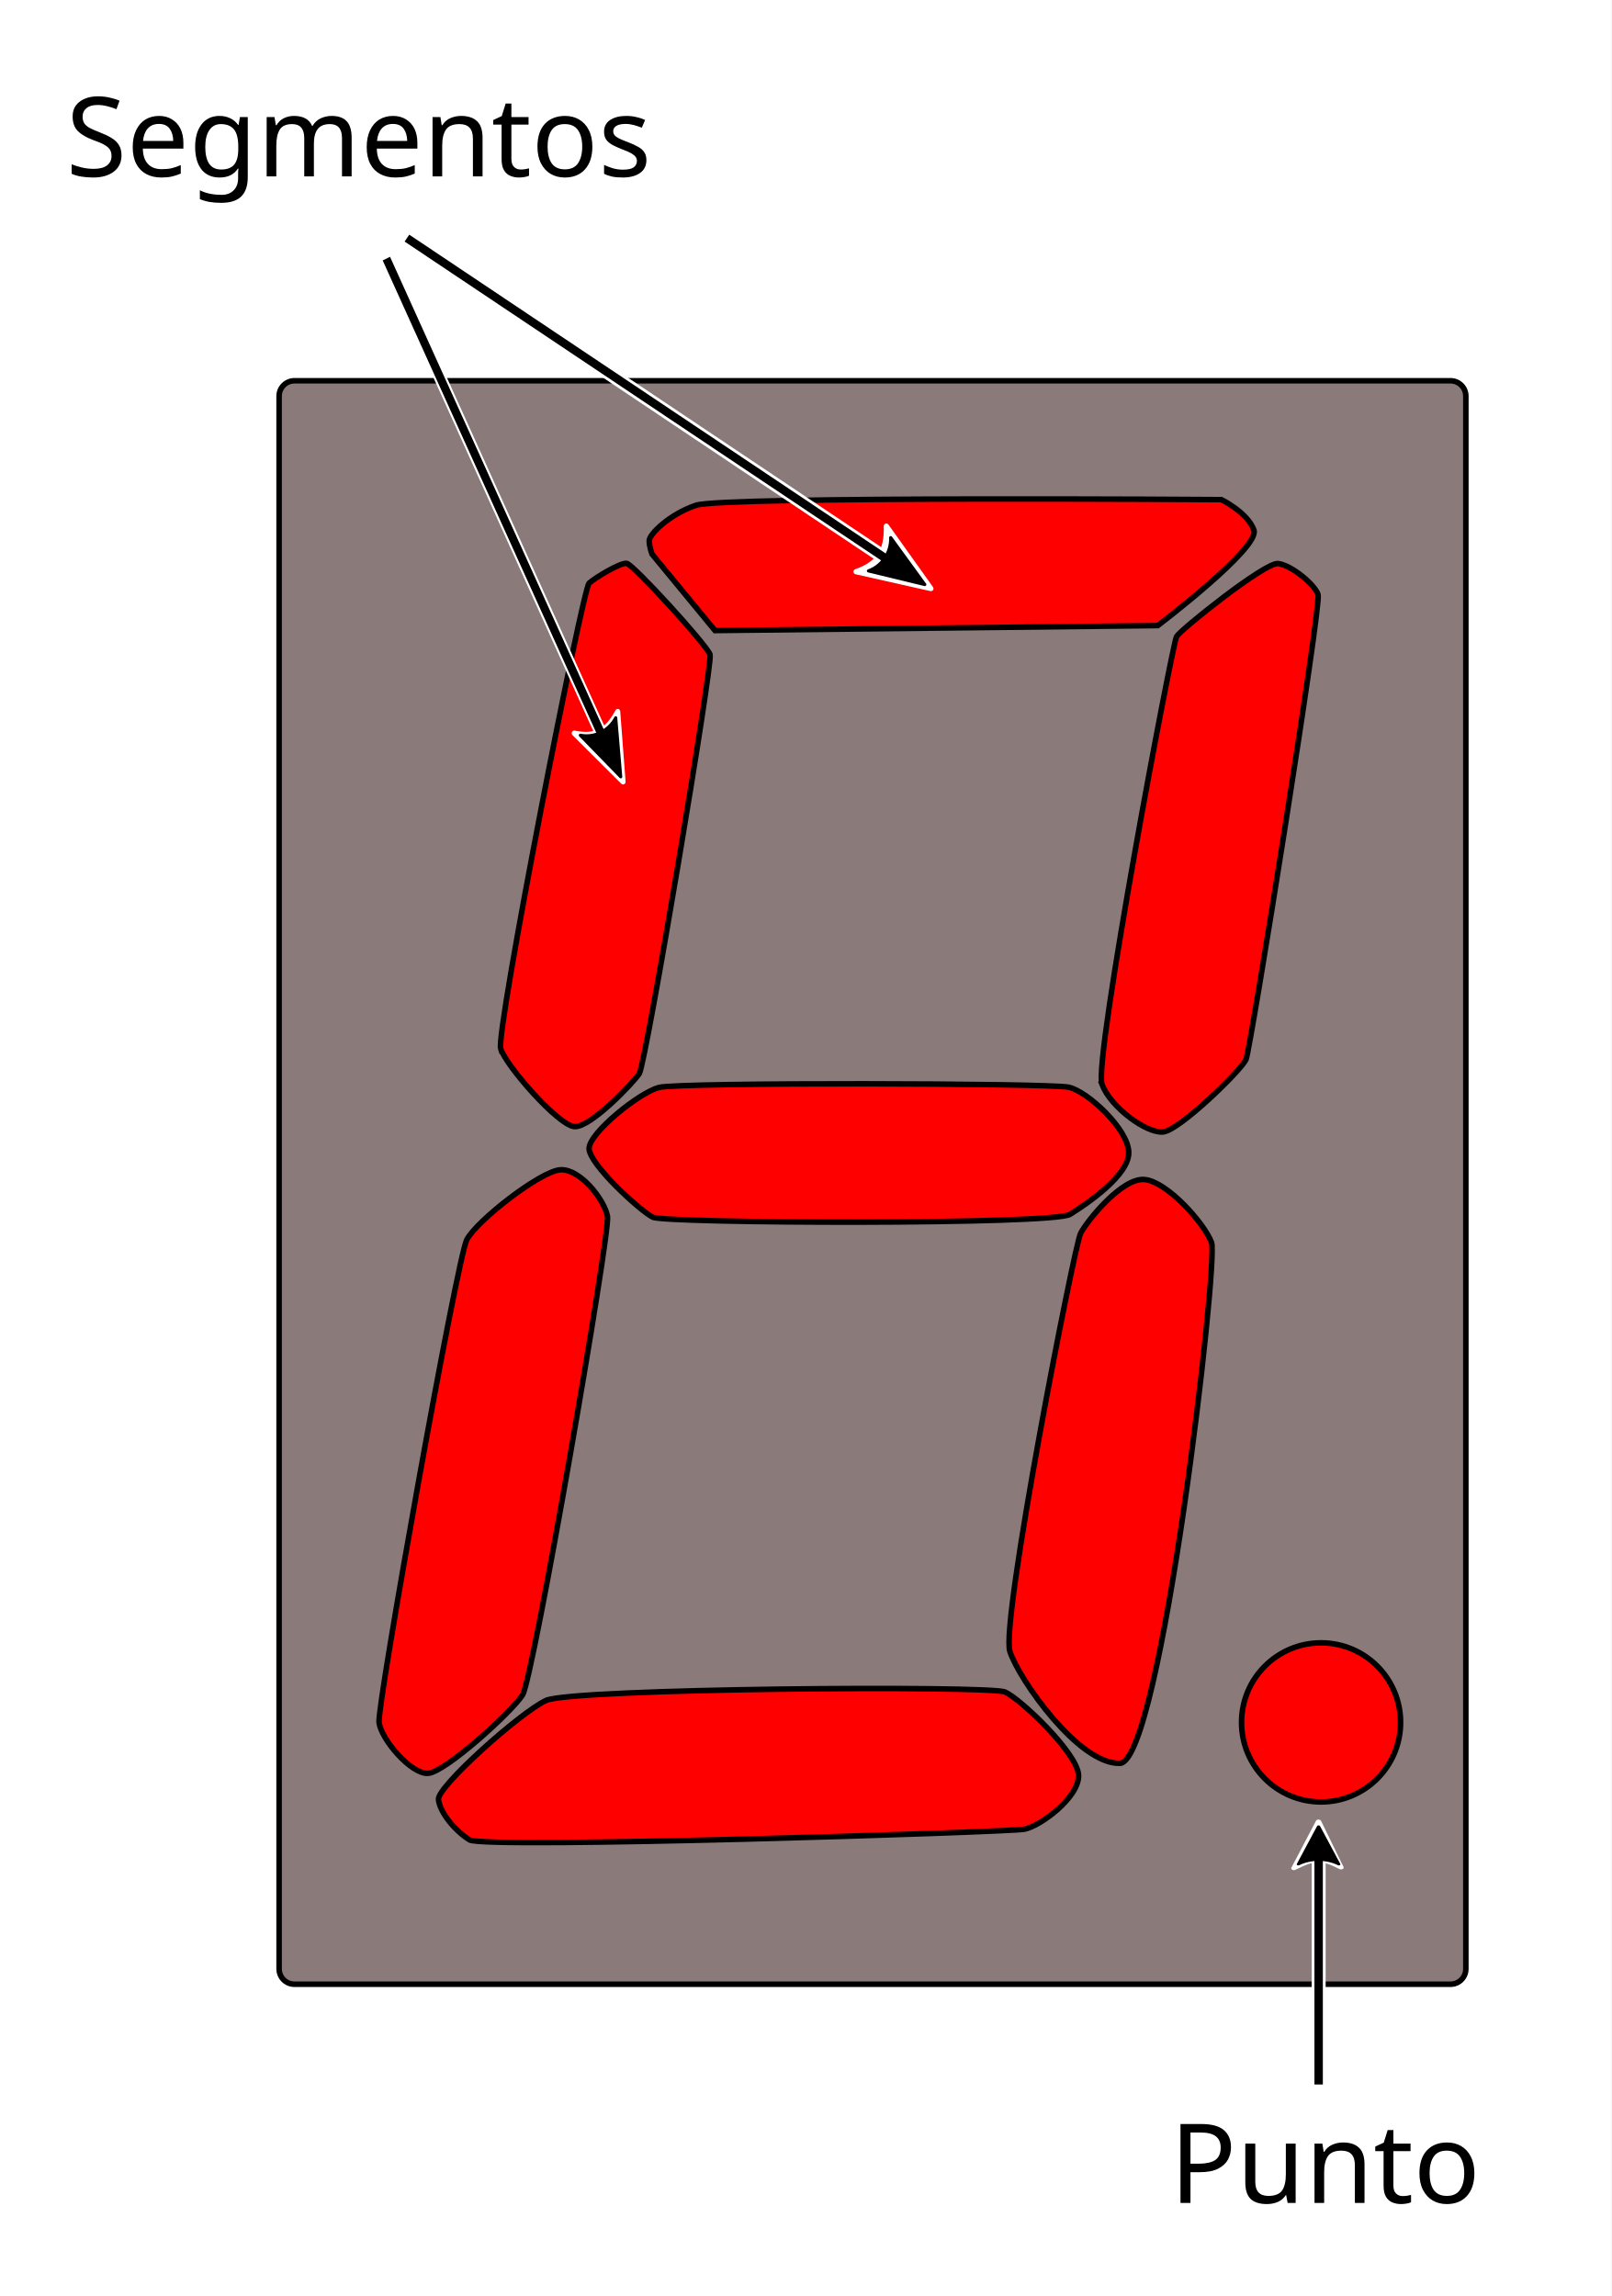
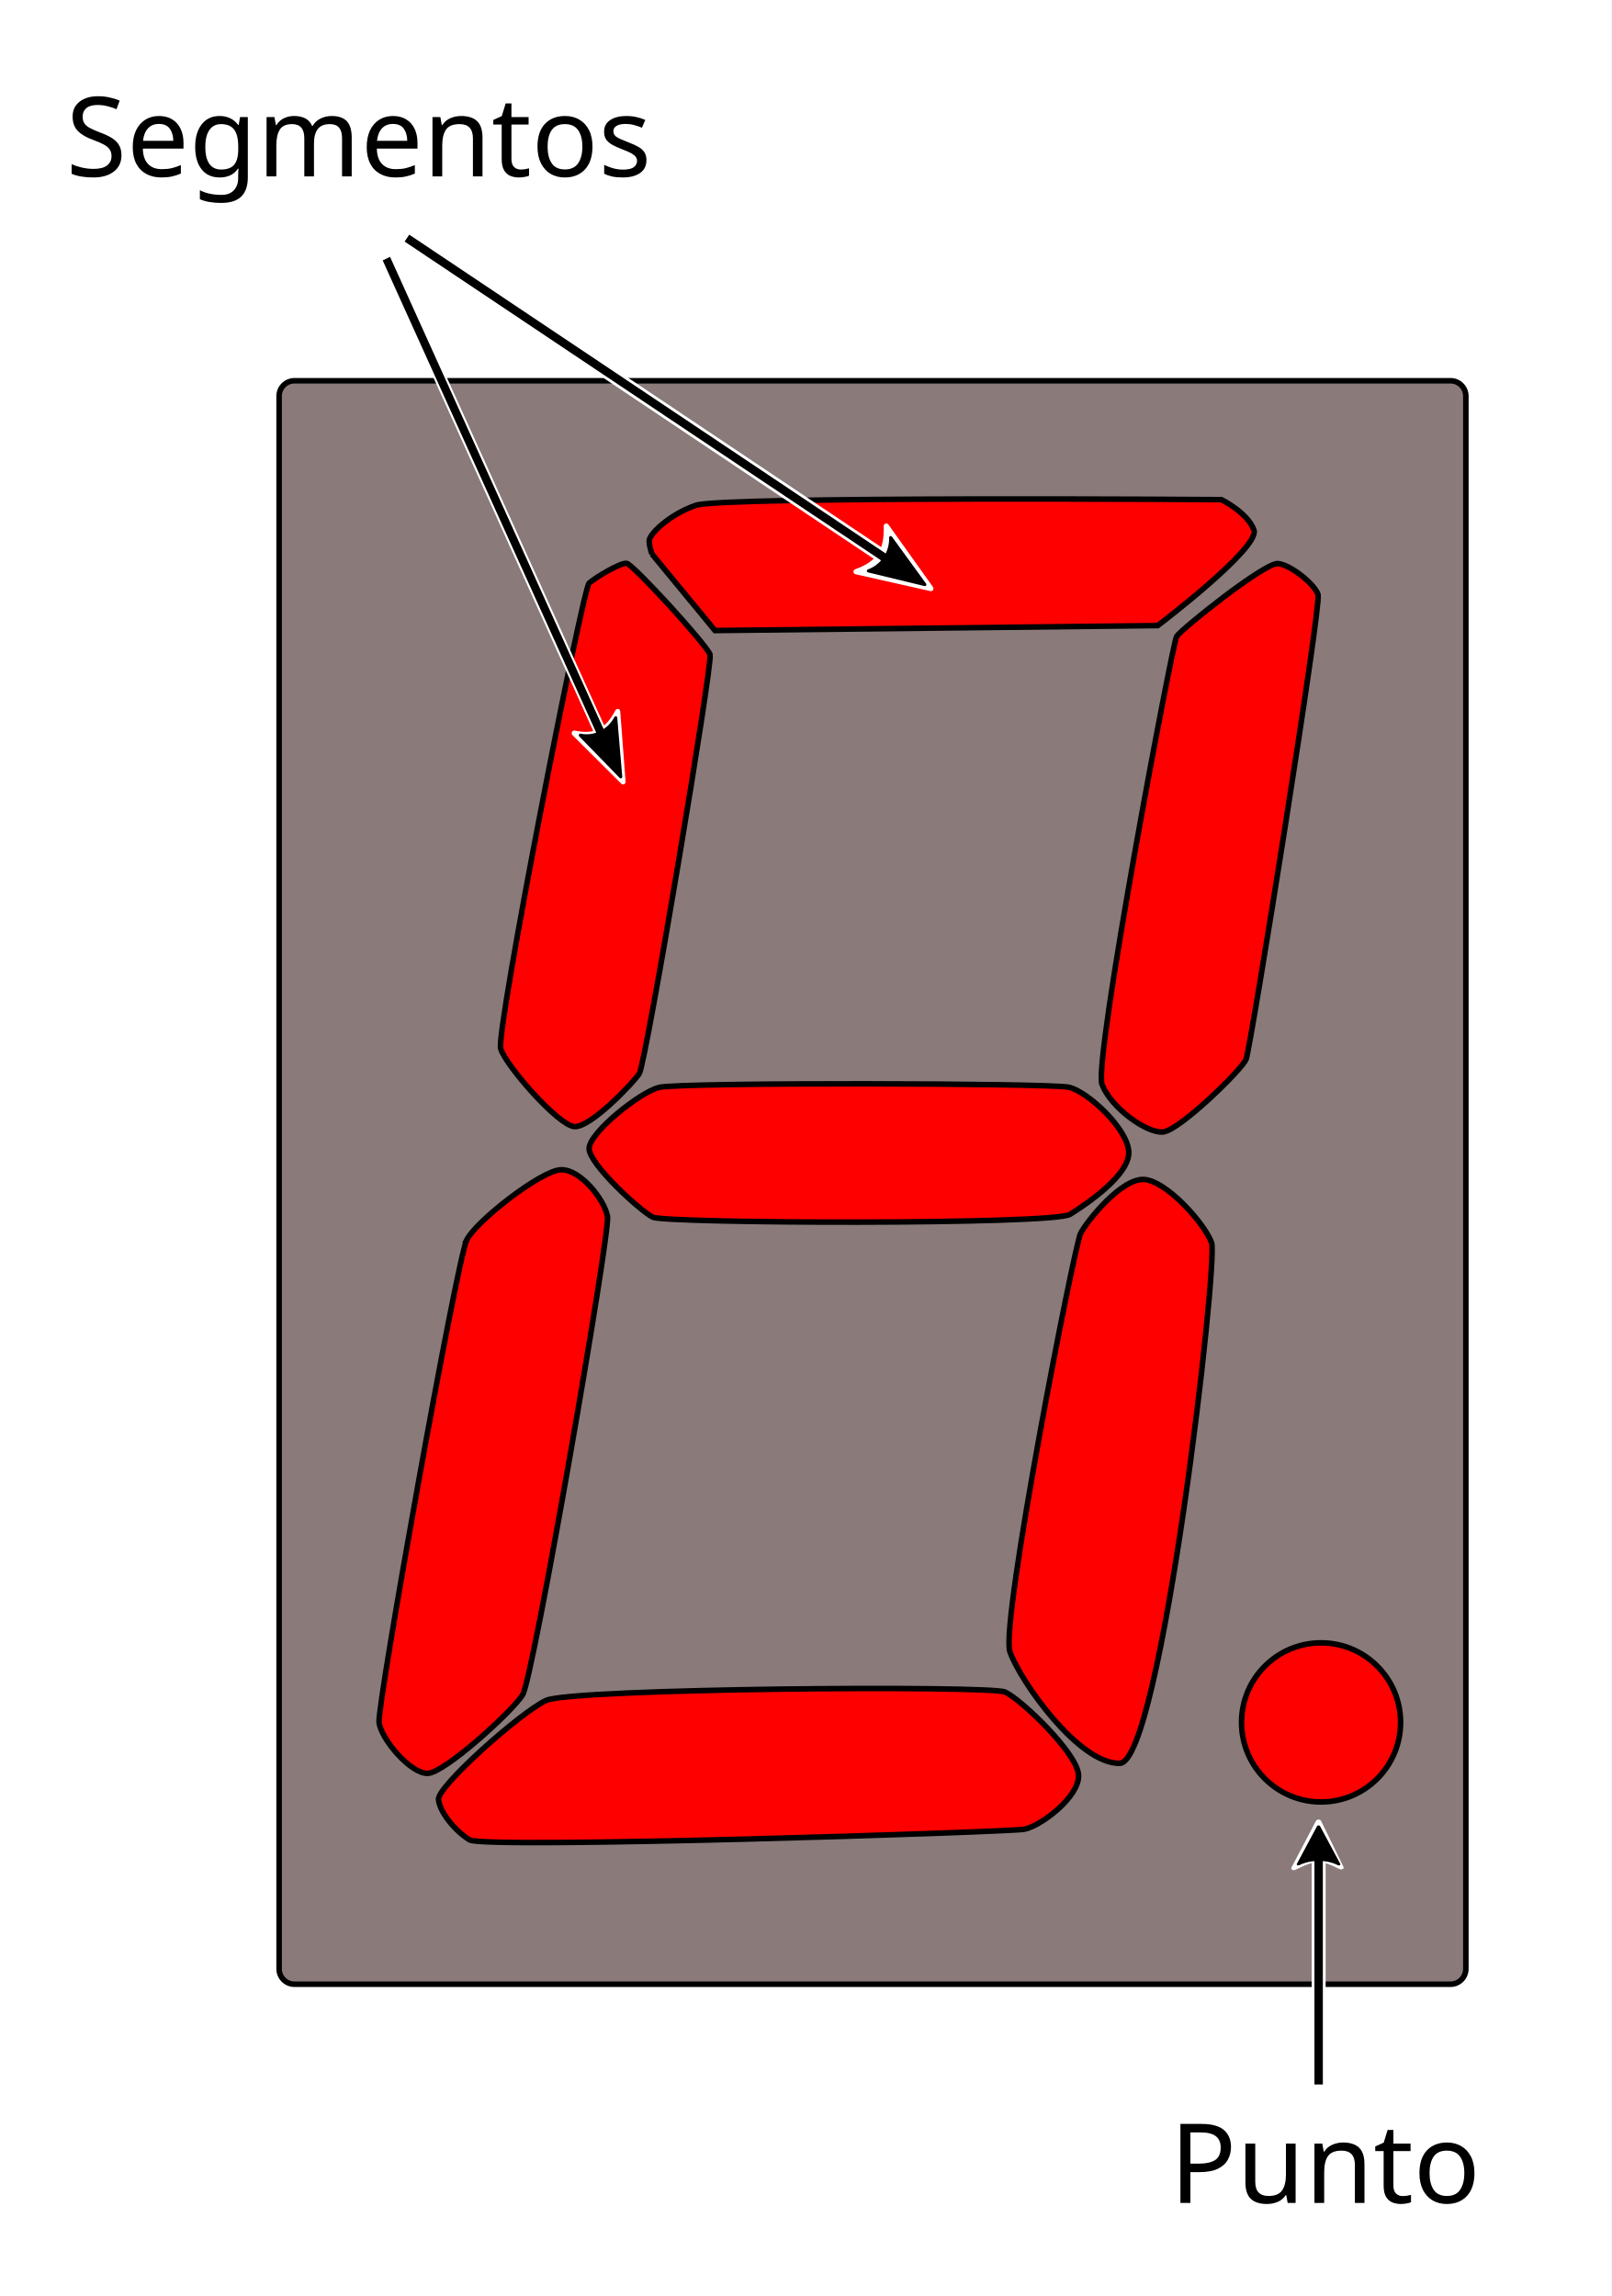
- <svg xmlns="http://www.w3.org/2000/svg" width="154.095mm" height="219.59mm" viewBox="0 0 154.095 219.59" version="1.1" id="svg8">
+ <svg xmlns="http://www.w3.org/2000/svg" width="278.864mm" height="397.39mm" viewBox="0 0 278.864 397.39" version="1.1" id="svg8">
  <defs id="defs2">
    <marker orient="auto" refY="0" refX="0" id="marker2645" style="overflow:visible">
      <path id="path2643" style="fill:#000000;fill-opacity:1;fill-rule:evenodd;stroke:#000000;stroke-width:0.625;stroke-linejoin:round;stroke-opacity:1" d="M 8.719,4.034 -2.207,0.016 8.719,-4.002 c -1.745,2.372 -1.735,5.617 -6e-7,8.035 z" transform="scale(-0.6)" />
    </marker>
    <marker orient="auto" refY="0" refX="0" id="Arrow2Mend" style="overflow:visible">
      <path id="path906" style="fill:#000000;fill-opacity:1;fill-rule:evenodd;stroke:#000000;stroke-width:0.625;stroke-linejoin:round;stroke-opacity:1" d="M 8.719,4.034 -2.207,0.016 8.719,-4.002 c -1.745,2.372 -1.735,5.617 -6e-7,8.035 z" transform="scale(-0.6)" />
    </marker>
    <marker orient="auto" refY="0" refX="0" id="Arrow2Send" style="overflow:visible">
      <path id="path912" style="fill:#000000;fill-opacity:1;fill-rule:evenodd;stroke:#000000;stroke-width:0.625;stroke-linejoin:round;stroke-opacity:1" d="M 8.719,4.034 -2.207,0.016 8.719,-4.002 c -1.745,2.372 -1.735,5.617 -6e-7,8.035 z" transform="matrix(-0.3,0,0,-0.3,0.69,0)" />
    </marker>
    <marker orient="auto" refY="0" refX="0" id="Arrow2Mend-3" style="overflow:visible">
      <path id="path906-6" style="fill:#000000;fill-opacity:1;fill-rule:evenodd;stroke:#000000;stroke-width:0.625;stroke-linejoin:round;stroke-opacity:1" d="M 8.719,4.034 -2.207,0.016 8.719,-4.002 c -1.745,2.372 -1.735,5.617 -6e-7,8.035 z" transform="scale(-0.6)" />
    </marker>
    <marker orient="auto" refY="0" refX="0" id="Arrow2Mend-5" style="overflow:visible">
      <path id="path906-3" style="fill:#000000;fill-opacity:1;fill-rule:evenodd;stroke:#000000;stroke-width:0.625;stroke-linejoin:round;stroke-opacity:1" d="M 8.719,4.034 -2.207,0.016 8.719,-4.002 c -1.745,2.372 -1.735,5.617 -6e-7,8.035 z" transform="scale(-0.6)" />
    </marker>
    <marker orient="auto" refY="0" refX="0" id="marker2645-6" style="overflow:visible">
      <path id="path2643-2" style="fill:#ffffff;fill-opacity:1;fill-rule:evenodd;stroke:#ffffff;stroke-width:0.625;stroke-linejoin:round;stroke-opacity:1" d="M 8.719,4.034 -2.207,0.016 8.719,-4.002 c -1.745,2.372 -1.735,5.617 -6e-7,8.035 z" transform="scale(-0.6)" />
    </marker>
    <marker orient="auto" refY="0" refX="0" id="Arrow2Mend-1" style="overflow:visible">
      <path id="path906-2" style="fill:#ffffff;fill-opacity:1;fill-rule:evenodd;stroke:#ffffff;stroke-width:0.625;stroke-linejoin:round;stroke-opacity:1" d="M 8.719,4.034 -2.207,0.016 8.719,-4.002 c -1.745,2.372 -1.735,5.617 -6e-7,8.035 z" transform="scale(-0.6)" />
    </marker>
    <marker orient="auto" refY="0" refX="0" id="Arrow2Mend-9" style="overflow:visible">
      <path id="path906-36" style="fill:#000000;fill-opacity:1;fill-rule:evenodd;stroke:#000000;stroke-width:0.625;stroke-linejoin:round;stroke-opacity:1" d="M 8.719,4.034 -2.207,0.016 8.719,-4.002 c -1.745,2.372 -1.735,5.617 -6e-7,8.035 z" transform="scale(-0.6)" />
    </marker>
    <marker orient="auto" refY="0" refX="0" id="Arrow2Mend-92" style="overflow:visible">
      <path id="path906-0" style="fill:#000000;fill-opacity:1;fill-rule:evenodd;stroke:#000000;stroke-width:0.625;stroke-linejoin:round;stroke-opacity:1" d="M 8.719,4.034 -2.207,0.016 8.719,-4.002 c -1.745,2.372 -1.735,5.617 -6e-7,8.035 z" transform="scale(-0.6)" />
    </marker>
    <marker orient="auto" refY="0" refX="0" id="marker2645-2" style="overflow:visible">
      <path id="path2643-28" style="fill:#ffffff;fill-opacity:1;fill-rule:evenodd;stroke:#ffffff;stroke-width:0.625;stroke-linejoin:round;stroke-opacity:1" d="M 8.719,4.034 -2.207,0.016 8.719,-4.002 c -1.745,2.372 -1.735,5.617 -6e-7,8.035 z" transform="scale(-0.6)" />
    </marker>
  </defs>
-   <g id="layer4" transform="translate(-3.448152,-68.12418)" style="display:inline">
-     <rect style="fill:#ffffff;fill-opacity:1;stroke:none;stroke-width:0.529;stroke-linejoin:round;stroke-miterlimit:4;stroke-dasharray:none;stroke-opacity:1" id="rect866" width="154.095" height="219.59" x="3.448" y="68.124" />
+   <g id="layer4" transform="translate(32.53518,59.93415)" style="display:inline">
+     <rect style="fill:#ffffff;fill-opacity:1;stroke:none;stroke-width:0.958;stroke-linejoin:round;stroke-miterlimit:4;stroke-dasharray:none;stroke-opacity:1" id="rect866" width="278.864" height="397.39" x="-32.535" y="-59.934" />
  </g>
-   <g id="layer3" transform="translate(-3.448152,-68.12418)" style="display:inline">
-     <rect style="fill:#8a7a7a;fill-opacity:1;stroke:#000000;stroke-width:0.529;stroke-linejoin:round;stroke-miterlimit:4;stroke-dasharray:none;stroke-opacity:1" id="rect863" width="113.485" height="153.358" x="30.139" y="104.54" ry="1.467" />
+   <g id="layer3" transform="translate(32.53518,59.93415)" style="display:inline">
+     <rect style="fill:#8a7a7a;fill-opacity:1;stroke:#000000;stroke-width:0.958;stroke-linejoin:round;stroke-miterlimit:4;stroke-dasharray:none;stroke-opacity:1" id="rect863" width="205.373" height="277.53" x="15.767" y="5.966" ry="2.655" />
  </g>
-   <g id="layer2" transform="translate(-3.448152,-68.12418)" style="display:inline">
-     <path style="fill:#ff0000;stroke:#000000;stroke-width:0.529;stroke-linecap:butt;stroke-linejoin:miter;stroke-miterlimit:4;stroke-dasharray:none;stroke-opacity:1" d="m 51.33,168.427 c -0.497,-1.615 7.845,-43.991 8.454,-44.532 0.609,-0.541 2.976,-1.963 3.585,-1.895 0.609,0.068 7.71,7.851 7.981,8.73 0.271,0.88 -6.129,39.037 -6.763,40.065 -0.475,0.77 -4.667,5.211 -6.222,5.076 -1.556,-0.135 -6.537,-5.829 -7.034,-7.445 z" id="path827" />
-     <path style="fill:#ff0000;stroke:#000000;stroke-width:0.529;stroke-linecap:butt;stroke-linejoin:miter;stroke-miterlimit:4;stroke-dasharray:none;stroke-opacity:1" d="m 65.803,121.121 6.019,7.309 42.339,-0.474 c 0,0 9.807,-7.445 9.198,-9.137 -0.609,-1.692 -3.111,-2.91 -3.111,-2.91 0,0 -47.682,-0.338 -50.252,0.541 -2.57,0.88 -4.464,2.775 -4.464,3.384 0,0.609 0.271,1.286 0.271,1.286 z" id="path829" />
-     <path style="fill:#ff0000;stroke:#000000;stroke-width:0.529;stroke-linecap:butt;stroke-linejoin:miter;stroke-miterlimit:4;stroke-dasharray:none;stroke-opacity:1" d="m 108.832,171.84 c -0.844,-2.209 6.743,-42.161 7.126,-42.831 0.383,-0.67 8.465,-7.13 9.708,-6.987 1.243,0.144 3.491,1.962 3.826,2.967 0.335,1.005 -6.456,43.453 -6.887,44.458 -0.43,1.005 -6.361,6.795 -7.939,6.939 -1.578,0.144 -4.991,-2.338 -5.835,-4.546 z" id="path831" />
-     <path style="fill:#ff0000;stroke:#000000;stroke-width:0.529;stroke-linecap:butt;stroke-linejoin:miter;stroke-miterlimit:4;stroke-dasharray:none;stroke-opacity:1" d="m 66.46,172.127 c 1.899,-0.504 37.38,-0.418 39.191,-0.02 1.811,0.398 5.67,4.001 5.737,6.202 0.068,2.201 -3.99,4.94 -5.614,5.956 -1.623,1.015 -38.686,0.88 -39.904,0.271 -1.217,-0.609 -6.087,-5.076 -6.087,-6.565 0,-1.489 4.777,-5.339 6.676,-5.843 z" id="path852" />
-     <path style="fill:#ff0000;stroke:#000000;stroke-width:0.529;stroke-linecap:butt;stroke-linejoin:miter;stroke-miterlimit:4;stroke-dasharray:none;stroke-opacity:1" d="m 48.083,186.7 c 0.912,-1.803 7.102,-6.632 8.995,-6.7 1.894,-0.068 4.193,2.91 4.464,4.467 0.271,1.557 -7.102,44.126 -8.116,45.75 -1.015,1.624 -7.44,7.445 -9.063,7.512 -1.623,0.068 -4.464,-3.249 -4.667,-4.873 -0.203,-1.624 7.474,-44.353 8.387,-46.156 z" id="path854" />
-     <path style="fill:#ff0000;stroke:#000000;stroke-width:0.529;stroke-linecap:butt;stroke-linejoin:miter;stroke-miterlimit:4;stroke-dasharray:none;stroke-opacity:1" d="m 55.658,230.759 c 2.481,-1.165 42.417,-1.456 43.894,-0.812 1.477,0.644 6.899,5.82 7.034,7.918 0.135,2.098 -3.652,4.94 -5.208,5.211 -1.556,0.271 -51.604,1.895 -53.025,1.015 -1.42,-0.88 -2.841,-2.639 -2.976,-3.858 -0.135,-1.218 7.799,-8.31 10.28,-9.475 z" id="path856" />
-     <path style="fill:#ff0000;fill-opacity:1;stroke:#000000;stroke-width:0.529;stroke-linecap:butt;stroke-linejoin:miter;stroke-miterlimit:4;stroke-dasharray:none;stroke-opacity:1" d="m 100.026,226.089 c -0.93,-2.739 6.176,-38.84 6.75,-39.988 0.574,-1.149 3.943,-5.366 6.122,-5.168 2.178,0.197 5.739,4.211 6.408,6.03 0.67,1.819 -4.837,49.688 -8.762,49.805 -3.925,0.116 -9.588,-7.938 -10.518,-10.678 z" id="path858" />
-     <ellipse style="fill:#ff0000;fill-opacity:1;stroke:#000000;stroke-width:0.529;stroke-linejoin:round;stroke-miterlimit:4;stroke-dasharray:none;stroke-opacity:1" id="path860" cx="129.779" cy="232.855" rx="7.604" ry="7.609" />
-     <text xml:space="preserve" style="font-style:normal;font-weight:normal;font-size:10.583px;line-height:1.25;font-family:sans-serif;letter-spacing:0px;word-spacing:0px;fill:#000000;fill-opacity:1;stroke:none;stroke-width:0.265" x="9.753" y="84.993" id="text875">
-       <tspan id="tspan873" x="9.753" y="84.993" style="stroke-width:0.265">Segmentos</tspan>
+   <g id="layer2" transform="translate(32.53518,59.93415)" style="display:inline">
+     <path style="fill:#ff0000;stroke:#000000;stroke-width:0.958;stroke-linecap:butt;stroke-linejoin:miter;stroke-miterlimit:4;stroke-dasharray:none;stroke-opacity:1" d="m 54.115,121.584 c -0.899,-2.923 14.198,-79.609 15.299,-80.589 1.102,-0.98 5.385,-3.552 6.487,-3.429 1.102,0.123 13.953,14.207 14.443,15.799 0.49,1.592 -11.092,70.645 -12.24,72.506 -0.859,1.393 -8.445,9.431 -11.26,9.186 -2.815,-0.245 -11.831,-10.55 -12.729,-13.472 z" id="path827" />
+     <path style="fill:#ff0000;stroke:#000000;stroke-width:0.958;stroke-linecap:butt;stroke-linejoin:miter;stroke-miterlimit:4;stroke-dasharray:none;stroke-opacity:1" d="m 80.308,35.973 10.893,13.227 76.62,-0.857 c 0,0 17.747,-13.472 16.646,-16.534 -1.102,-3.062 -5.63,-5.266 -5.63,-5.266 0,0 -86.289,-0.612 -90.94,0.98 -4.651,1.592 -8.078,5.022 -8.078,6.124 0,1.102 0.49,2.327 0.49,2.327 z" id="path829" />
+     <path style="fill:#ff0000;stroke:#000000;stroke-width:0.958;stroke-linecap:butt;stroke-linejoin:miter;stroke-miterlimit:4;stroke-dasharray:none;stroke-opacity:1" d="m 158.177,127.759 c -1.527,-3.997 12.203,-76.298 12.895,-77.51 0.692,-1.212 15.319,-12.904 17.569,-12.644 2.25,0.26 6.318,3.551 6.924,5.369 0.606,1.819 -11.684,78.636 -12.463,80.455 -0.779,1.819 -11.511,12.298 -14.367,12.558 -2.856,0.26 -9.032,-4.231 -10.559,-8.227 z" id="path831" />
+     <path style="fill:#ff0000;stroke:#000000;stroke-width:0.958;stroke-linecap:butt;stroke-linejoin:miter;stroke-miterlimit:4;stroke-dasharray:none;stroke-opacity:1" d="m 81.496,128.278 c 3.436,-0.913 67.647,-0.756 70.924,-0.037 3.278,0.72 10.26,7.241 10.383,11.223 0.123,3.983 -7.221,8.941 -10.159,10.778 -2.937,1.837 -70.01,1.592 -72.213,0.49 -2.203,-1.102 -11.016,-9.186 -11.016,-11.88 0,-2.694 8.645,-9.662 12.081,-10.574 z" id="path852" />
+     <path style="fill:#ff0000;stroke:#000000;stroke-width:0.958;stroke-linecap:butt;stroke-linejoin:miter;stroke-miterlimit:4;stroke-dasharray:none;stroke-opacity:1" d="m 48.24,154.652 c 1.651,-3.263 12.852,-12.003 16.279,-12.125 3.427,-0.123 7.589,5.266 8.078,8.083 0.49,2.817 -12.852,79.854 -14.687,82.794 -1.836,2.939 -13.464,13.472 -16.401,13.595 -2.937,0.123 -8.078,-5.879 -8.445,-8.818 -0.367,-2.939 13.526,-80.265 15.177,-83.529 z" id="path854" />
+     <path style="fill:#ff0000;stroke:#000000;stroke-width:0.958;stroke-linecap:butt;stroke-linejoin:miter;stroke-miterlimit:4;stroke-dasharray:none;stroke-opacity:1" d="m 61.949,234.384 c 4.491,-2.108 76.762,-2.635 79.435,-1.47 2.673,1.165 12.484,10.533 12.729,14.33 0.245,3.797 -6.609,8.941 -9.424,9.431 -2.815,0.49 -93.388,3.429 -95.958,1.837 -2.57,-1.592 -5.141,-4.777 -5.385,-6.981 -0.245,-2.205 14.114,-15.039 18.604,-17.147 z" id="path856" />
+     <path style="fill:#ff0000;fill-opacity:1;stroke:#000000;stroke-width:0.958;stroke-linecap:butt;stroke-linejoin:miter;stroke-miterlimit:4;stroke-dasharray:none;stroke-opacity:1" d="m 142.24,225.933 c -1.683,-4.957 11.176,-70.288 12.215,-72.366 1.039,-2.078 7.136,-9.71 11.078,-9.353 3.942,0.357 10.386,7.621 11.597,10.912 1.212,3.291 -8.753,89.92 -15.857,90.131 -7.103,0.21 -17.351,-14.366 -19.034,-19.323 z" id="path858" />
+     <ellipse style="fill:#ff0000;fill-opacity:1;stroke:#000000;stroke-width:0.958;stroke-linejoin:round;stroke-miterlimit:4;stroke-dasharray:none;stroke-opacity:1" id="path860" cx="196.084" cy="238.178" rx="13.761" ry="13.77" />
+     <text xml:space="preserve" style="font-style:normal;font-weight:normal;font-size:19.153px;line-height:1.25;font-family:sans-serif;letter-spacing:0px;word-spacing:0px;fill:#000000;fill-opacity:1;stroke:none;stroke-width:0.479" x="-21.126" y="-29.406" id="text875">
+       <tspan id="tspan873" x="-21.126" y="-29.406" style="stroke-width:0.479">Segmentos</tspan>
    </text>
-     <g id="g4314">
+     <g id="g4314" transform="matrix(1.80969,0,0,1.80969,-38.77527,-183.2178)">
      <g id="g4296">
        <path id="path877-70" d="M 42.73,90.348 41.994,91.447 90.639,124 l 0.734,-1.1 z" style="color:#000000;font-style:normal;font-variant:normal;font-weight:normal;font-stretch:normal;font-size:medium;line-height:normal;font-family:sans-serif;font-variant-ligatures:normal;font-variant-position:normal;font-variant-caps:normal;font-variant-numeric:normal;font-variant-alternates:normal;font-feature-settings:normal;text-indent:0;text-align:start;text-decoration:none;text-decoration-line:none;text-decoration-style:solid;text-decoration-color:#000000;letter-spacing:normal;word-spacing:normal;text-transform:none;writing-mode:lr-tb;direction:ltr;text-orientation:mixed;dominant-baseline:auto;baseline-shift:baseline;text-anchor:start;white-space:normal;shape-padding:0;clip-rule:nonzero;display:inline;overflow:visible;visibility:visible;opacity:1;isolation:auto;mix-blend-mode:normal;color-interpolation:sRGB;color-interpolation-filters:linearRGB;solid-color:#000000;solid-opacity:1;vector-effect:none;fill:#ffffff;fill-opacity:1;fill-rule:nonzero;stroke:none;stroke-width:1.323;stroke-linecap:butt;stroke-linejoin:miter;stroke-miterlimit:4;stroke-dasharray:none;stroke-dashoffset:0;stroke-opacity:1;color-rendering:auto;image-rendering:auto;shape-rendering:auto;text-rendering:auto;enable-background:accumulate" />
        <path id="path4302" style="fill:#ffffff;fill-opacity:1;fill-rule:evenodd;stroke:#ffffff;stroke-width:0.496;stroke-linejoin:round;stroke-opacity:1" d="m 88.204,118.437 4.264,5.977 -7.157,-1.612 c 2.199,-0.794 2.97,-2.004 2.893,-4.365 z" />
      </g>
      <path id="path877" d="M 42.363,90.897 91.006,123.451" style="fill:none;stroke:#000000;stroke-width:0.794;stroke-linecap:butt;stroke-linejoin:miter;stroke-miterlimit:4;stroke-dasharray:none;stroke-opacity:1;marker-end:url(#Arrow2Mend)" />
    </g>
-     <g style="display:inline;stroke-width:1.113" id="g4314-0" transform="matrix(0.754261,0.472017,-0.4522371,0.7872507,49.54956,1.304127)">
+     <g style="display:inline;stroke-width:1.113" id="g4314-0" transform="matrix(1.364979,0.8542044,-0.8184089,1.42468,50.89407,-180.8577)">
      <g id="g4296-6" style="stroke-width:1.113">
        <path id="path877-70-2" d="M 42.73,90.348 41.994,91.447 90.639,124 l 0.734,-1.1 z" style="color:#000000;font-style:normal;font-variant:normal;font-weight:normal;font-stretch:normal;font-size:medium;line-height:normal;font-family:sans-serif;font-variant-ligatures:normal;font-variant-position:normal;font-variant-caps:normal;font-variant-numeric:normal;font-variant-alternates:normal;font-feature-settings:normal;text-indent:0;text-align:start;text-decoration:none;text-decoration-line:none;text-decoration-style:solid;text-decoration-color:#000000;letter-spacing:normal;word-spacing:normal;text-transform:none;writing-mode:lr-tb;direction:ltr;text-orientation:mixed;dominant-baseline:auto;baseline-shift:baseline;text-anchor:start;white-space:normal;shape-padding:0;clip-rule:nonzero;display:inline;overflow:visible;visibility:visible;opacity:1;isolation:auto;mix-blend-mode:normal;color-interpolation:sRGB;color-interpolation-filters:linearRGB;solid-color:#000000;solid-opacity:1;vector-effect:none;fill:#ffffff;fill-opacity:1;fill-rule:nonzero;stroke:none;stroke-width:1.472;stroke-linecap:butt;stroke-linejoin:miter;stroke-miterlimit:4;stroke-dasharray:none;stroke-dashoffset:0;stroke-opacity:1;color-rendering:auto;image-rendering:auto;shape-rendering:auto;text-rendering:auto;enable-background:accumulate" />
        <path id="path4302-6" style="fill:#ffffff;fill-opacity:1;fill-rule:evenodd;stroke:#ffffff;stroke-width:0.552;stroke-linejoin:round;stroke-opacity:1" d="m 88.204,118.437 4.264,5.977 -7.157,-1.612 c 2.199,-0.794 2.97,-2.004 2.893,-4.365 z" />
      </g>
      <path id="path877-1" d="M 42.363,90.897 91.006,123.451" style="fill:none;stroke:#000000;stroke-width:0.883;stroke-linecap:butt;stroke-linejoin:miter;stroke-miterlimit:4;stroke-dasharray:none;stroke-opacity:1;marker-end:url(#Arrow2Mend-9)" />
    </g>
-     <text xml:space="preserve" style="font-style:normal;font-weight:normal;font-size:10.583px;line-height:1.25;font-family:sans-serif;letter-spacing:0px;word-spacing:0px;display:inline;fill:#000000;fill-opacity:1;stroke:none;stroke-width:0.265" x="115.303" y="278.812" id="text875-8">
-       <tspan id="tspan873-7" x="115.303" y="278.812" style="stroke-width:0.265">Punto</tspan>
+     <text xml:space="preserve" style="font-style:normal;font-weight:normal;font-size:19.153px;line-height:1.25;font-family:sans-serif;letter-spacing:0px;word-spacing:0px;display:inline;fill:#000000;fill-opacity:1;stroke:none;stroke-width:0.479" x="169.887" y="321.346" id="text875-8">
+       <tspan id="tspan873-7" x="169.887" y="321.346" style="stroke-width:0.479">Punto</tspan>
    </text>
-     <g id="g5397" transform="matrix(1.012254,0,0,0.6955804,-1.58607,81.41004)">
+     <g id="g5397" transform="matrix(1.831866,0,0,1.258785,-41.64556,-35.89085)">
      <g id="g5379">
        <path id="path4634-9" d="m 128.885,233.084 v 34.426 h 1.322 v -34.426 z" style="color:#000000;font-style:normal;font-variant:normal;font-weight:normal;font-stretch:normal;font-size:medium;line-height:normal;font-family:sans-serif;font-variant-ligatures:normal;font-variant-position:normal;font-variant-caps:normal;font-variant-numeric:normal;font-variant-alternates:normal;font-feature-settings:normal;text-indent:0;text-align:start;text-decoration:none;text-decoration-line:none;text-decoration-style:solid;text-decoration-color:#000000;letter-spacing:normal;word-spacing:normal;text-transform:none;writing-mode:lr-tb;direction:ltr;text-orientation:mixed;dominant-baseline:auto;baseline-shift:baseline;text-anchor:start;white-space:normal;shape-padding:0;clip-rule:nonzero;display:inline;overflow:visible;visibility:visible;opacity:1;isolation:auto;mix-blend-mode:normal;color-interpolation:sRGB;color-interpolation-filters:linearRGB;solid-color:#000000;solid-opacity:1;vector-effect:none;fill:#ffffff;fill-opacity:1;fill-rule:nonzero;stroke:none;stroke-width:1.323;stroke-linecap:butt;stroke-linejoin:miter;stroke-miterlimit:4;stroke-dasharray:none;stroke-dashoffset:0;stroke-opacity:1;color-rendering:auto;image-rendering:auto;shape-rendering:auto;text-rendering:auto;enable-background:accumulate" />
        <path id="path5385" style="fill:#ffffff;fill-opacity:1;fill-rule:evenodd;stroke:#ffffff;stroke-width:0.496;stroke-linejoin:round;stroke-opacity:1" d="m 127.204,237.789 2.329,-6.457 2.131,6.357 c -1.883,-1.385 -2.541,-1.278 -4.46,0.099 z" />
      </g>
      <path id="path4634" d="M 129.546,267.509 V 233.085" style="fill:#000000;stroke:#000000;stroke-width:0.794;stroke-linecap:butt;stroke-linejoin:miter;stroke-miterlimit:4;stroke-dasharray:none;stroke-opacity:1;marker-end:url(#marker2645)" />
    </g>
  </g>
</svg>
